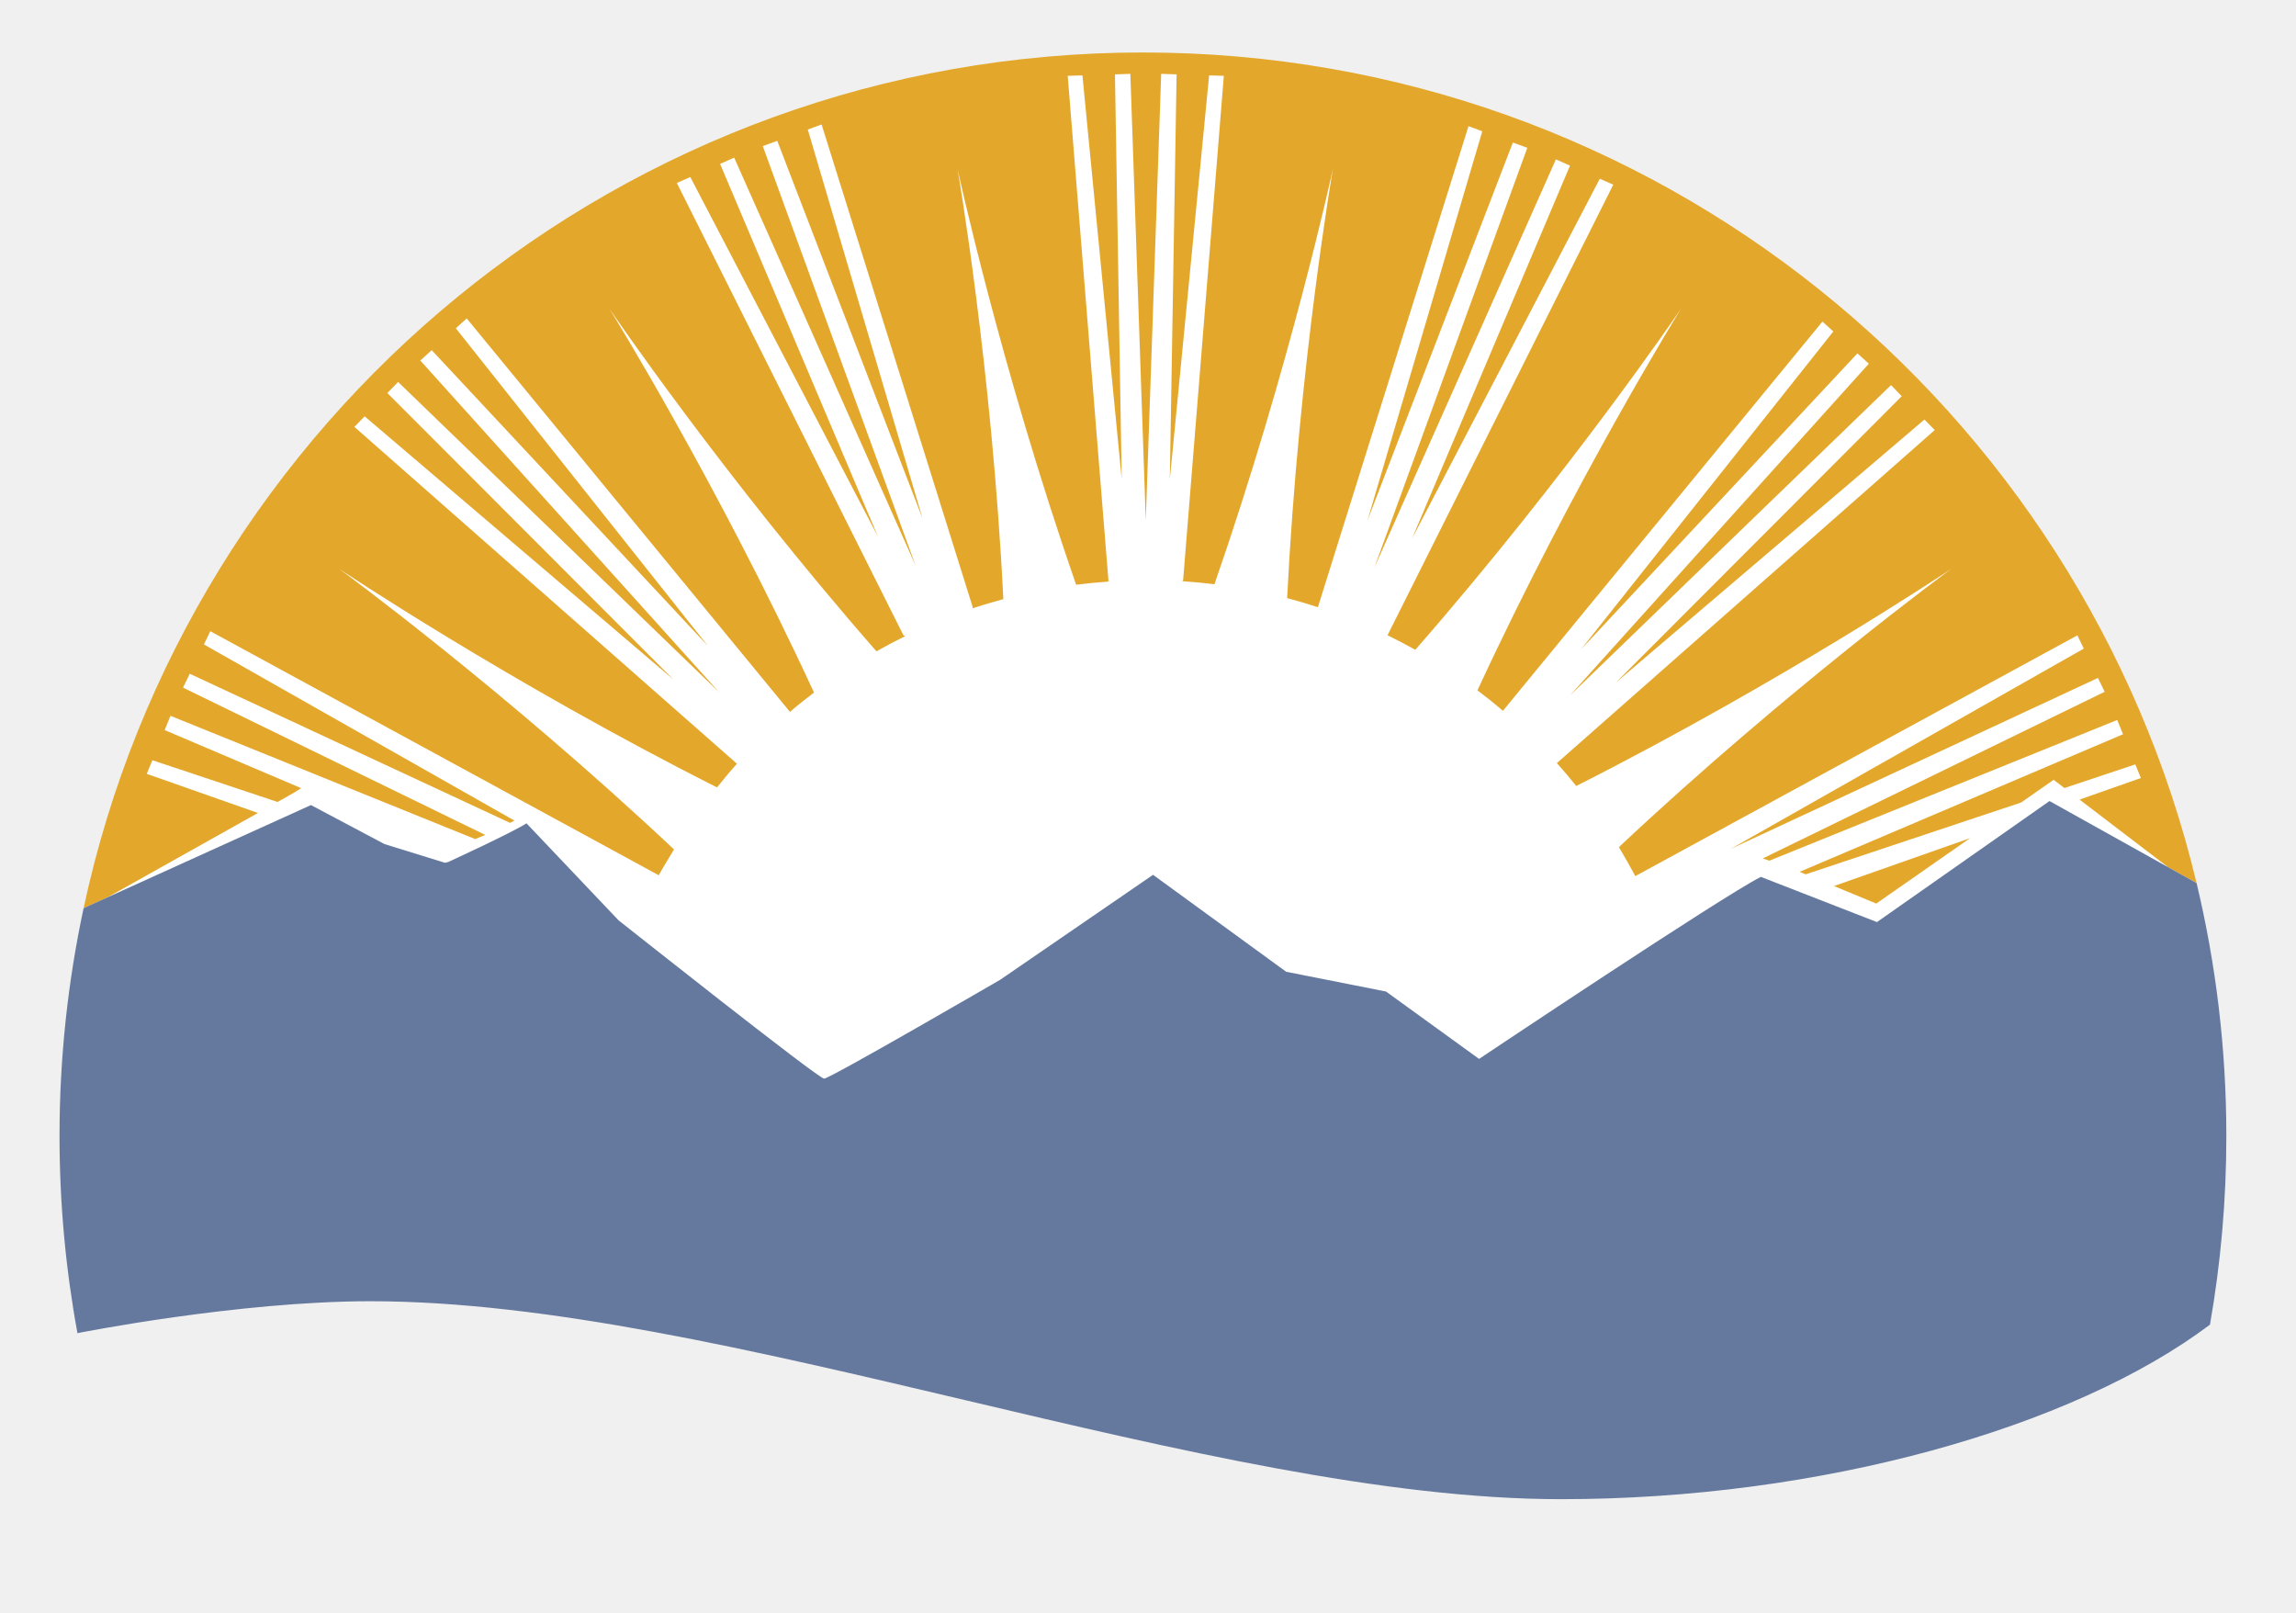
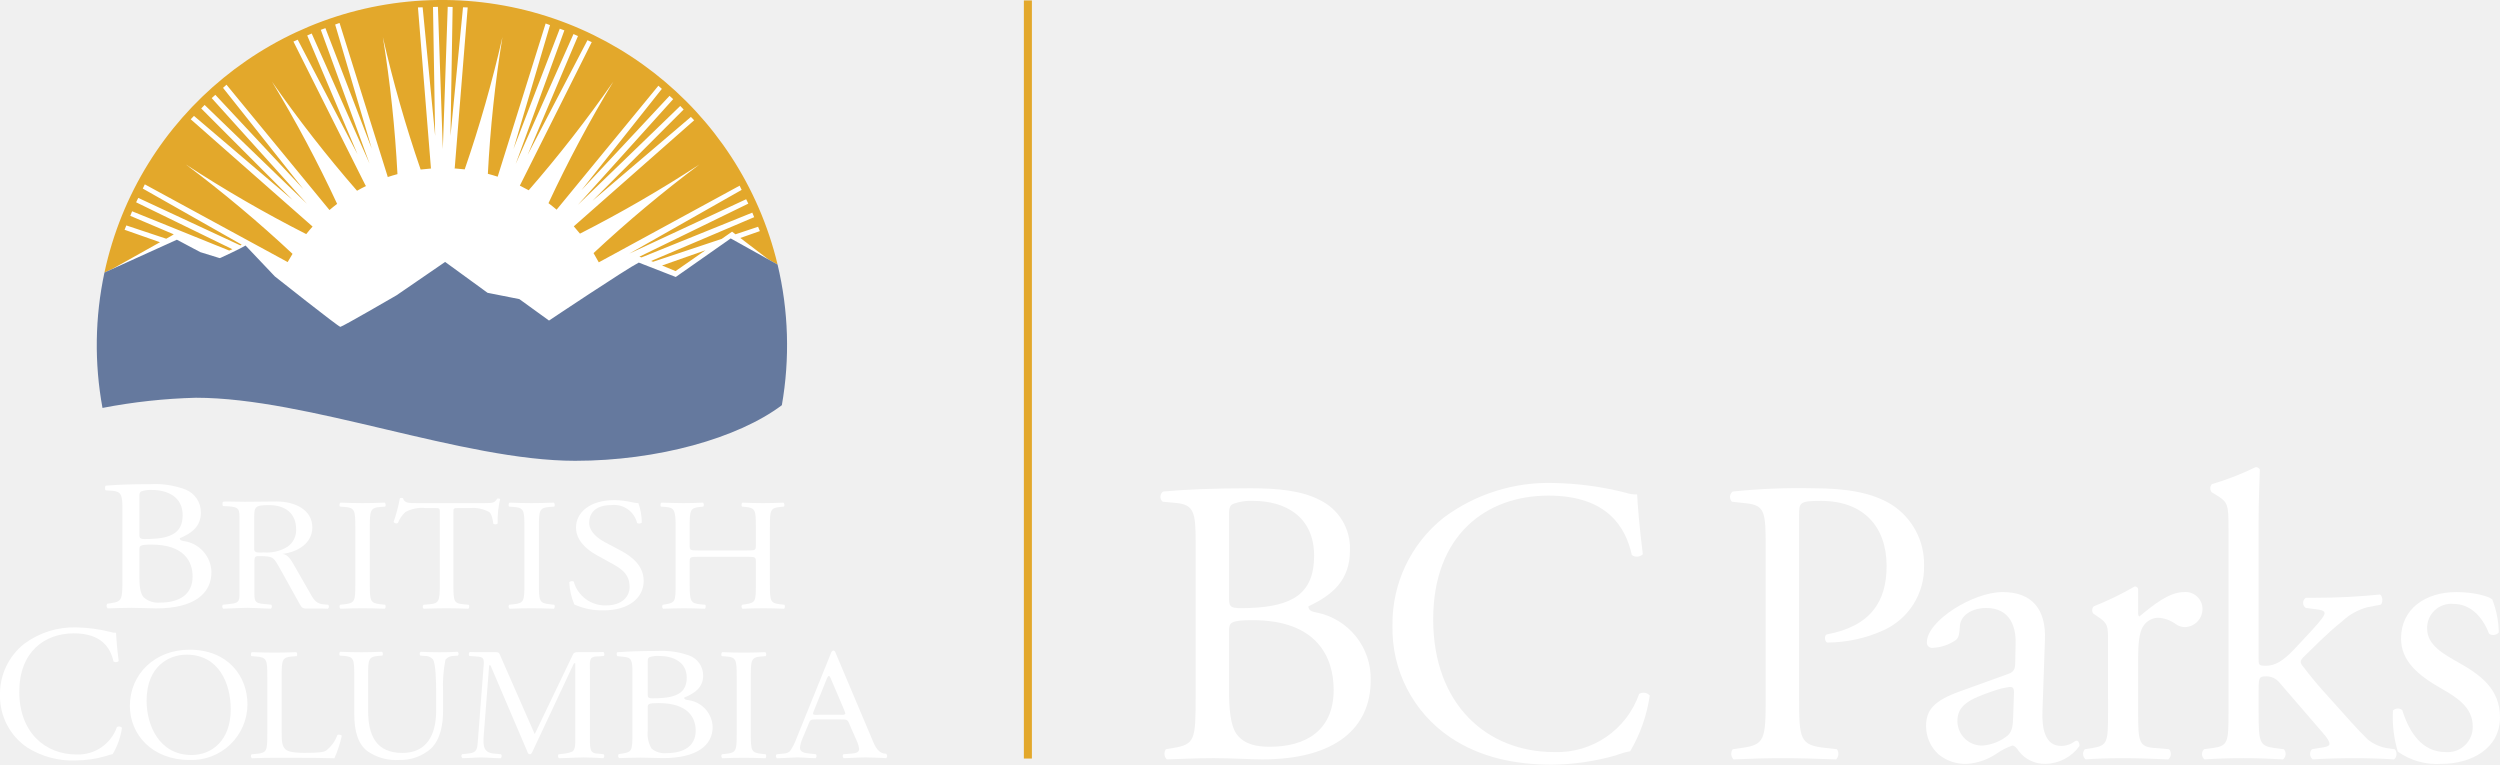
- <svg xmlns="http://www.w3.org/2000/svg" width="100%" height="100%" viewBox="0 0 292 205" version="1.1" xml:space="preserve" style="fill-rule:evenodd;clip-rule:evenodd;stroke-linejoin:round;stroke-miterlimit:1.414;">
-   <g id="BC-ID" transform="matrix(1,0,0,1,-62.647,-63.5055)">
-     <g transform="matrix(1,0,0,1,109.59,96.7796)">
-       <path d="M0,129.539C44.702,129.539 106.539,154.709 151.407,154.709C183.425,154.709 214.668,146.164 232.451,133.582C233.693,126.193 234.351,118.607 234.351,110.865C234.351,35.735 173.444,-25.17 98.314,-25.17C23.184,-25.17 -37.722,35.735 -37.722,110.865C-37.722,118.518 -37.08,126.018 -35.865,133.326C-30.962,132.418 -14.291,129.539 0,129.539" style="fill:white;fill-rule:nonzero;" />
-     </g>
-     <g transform="matrix(1,0,0,1,295.886,172.31)">
-       <path d="M0,3.86L5.379,6.09L17.308,-2.23L0,3.86Z" style="fill:rgb(227,168,43);fill-rule:nonzero;" />
-     </g>
-     <g transform="matrix(1,0,0,1,95.4546,82.2982)">
-       <path d="M0,84.581L-14.139,79.606L-13.43,77.874L2.493,83.183L2.562,83.144L4.663,81.953L5.501,81.428L-11.862,74.042L-11.128,72.226L27.626,87.9L28.904,87.37L-9.531,68.64L-8.674,66.88L32.056,85.836L32.619,85.55L-6.873,63.15L-6.062,61.468L50.967,92.499C51.434,91.636 52.412,90.063 52.914,89.217C31.232,68.831 10.309,53.525 10.309,53.525C10.309,53.525 31.826,67.935 58.382,81.332C59.259,80.237 59.979,79.358 60.916,78.319L12.264,35.487L13.57,34.146L52.837,67.613L16.458,31.182L17.82,29.772L58.664,69.245L20.644,27.046L22.098,25.735L57.238,63.363L25.165,22.951L26.546,21.695L67.658,71.727C68.721,70.81 69.604,70.12 70.716,69.268C58.28,42.356 44.699,20.464 44.699,20.464C44.699,20.464 59.154,41.742 78.657,64.026C79.848,63.355 81.056,62.712 82.29,62.107L82.083,61.973L53.271,4.472L54.984,3.719L78.855,49.457L58.772,2.05L60.563,1.255L83.646,53.153L64.201,-0.216L66.041,-0.887L84.527,47.166L69.927,-2.319L71.68,-2.965L90.9,58.411L90.863,58.573L90.911,58.554C92.189,58.125 93.489,57.747 94.796,57.391C93.333,27.911 88.972,2.693 88.972,2.693C88.972,2.693 94.372,27.689 104.054,55.56C105.402,55.394 106.759,55.253 108.127,55.161L108.084,55.097L108.252,55.097L108.156,54.956L102.982,-9.15L104.852,-9.209L109.85,42.143L108.991,-9.335L110.947,-9.401L112.909,47.365L114.869,-9.402L116.829,-9.335L115.968,42.143L120.967,-9.208L122.836,-9.15L117.662,54.956L117.565,55.097L117.593,55.097L117.579,55.117L117.664,55.117C119.002,55.201 120.329,55.335 121.646,55.493C131.315,27.649 136.706,2.693 136.706,2.693C136.706,2.693 132.358,27.835 130.888,57.261C132.208,57.61 133.514,57.993 134.801,58.415L153.953,-2.748L155.708,-2.101L141.106,47.384L159.594,-0.669L161.432,0.003L141.986,53.371L165.069,1.472L166.862,2.268L146.778,49.676L170.65,3.937L172.362,4.69L143.652,61.985L143.701,62.005C144.884,62.581 146.042,63.196 147.188,63.832C166.607,41.619 180.979,20.464 180.979,20.464C180.979,20.464 167.491,42.206 155.091,68.987C156.199,69.823 157.283,70.687 158.335,71.586L198.964,22.098L200.35,23.355L168.273,63.767L203.416,26.139L204.867,27.451L166.846,69.648L207.69,30.175L209.053,31.585L172.674,68.017L211.941,34.552L213.247,35.89L165.189,78.239L165.217,78.268C166.056,79.203 166.864,80.168 167.657,81.148C194.045,67.805 215.369,53.525 215.369,53.525C215.369,53.525 194.649,68.682 173.08,88.922C173.671,89.908 174.625,91.592 175.17,92.608L231.391,61.997L232.204,63.682L187.325,89.135L234.003,67.412L234.859,69.172L191.381,90.358L192.215,90.649L236.456,72.755L237.191,74.572L196.069,92.063L196.838,92.382L224.24,83.247L228.37,80.364L229.741,81.411L238.758,78.405L239.467,80.135L231.666,82.88L242.937,91.481L246.549,93.495C232.058,32.917 177.566,-12.12 112.548,-12.12C46.388,-12.12 -8.873,34.514 -22.179,96.701C-22.008,96.618 -21.843,96.541 -21.672,96.457L-20.021,95.709L-19.008,95.236L0,84.581Z" style="fill:rgb(227,168,43);fill-rule:nonzero;" />
-     </g>
-     <g transform="matrix(1,0,0,1,72.4966,186.474)">
-       <path d="M0,46.548C0,46.548 20.325,42.489 37.291,42.489C81.993,42.489 143.83,67.66 188.698,67.66C221.612,67.66 253.714,58.631 271.209,45.467C272.576,37.679 273.292,29.669 273.292,21.489C273.292,10.411 271.977,-0.358 269.507,-10.681L250.802,-21.112L228.855,-5.721L214.091,-11.47C209.093,-8.944 178.257,11.677 178.257,11.677L166.422,3.11L153.724,0.595L136.792,-11.732L117.37,1.602C117.37,1.602 95.701,14.184 94.957,14.184C94.209,14.184 68.813,-5.949 68.813,-5.949L57.112,-18.276C55.119,-17.018 47.16,-13.366 47.16,-13.366L46.751,-13.258L39.049,-15.64L29.696,-20.601L1.286,-7.719C1.115,-7.635 0.95,-7.557 0.779,-7.474C-1.22,1.865 -2.28,11.553 -2.28,21.489C-2.28,30.047 -1.494,38.422 0,46.548" style="fill:rgb(101,121,158);fill-rule:nonzero;" />
-     </g>
+ <svg xmlns="http://www.w3.org/2000/svg" id="BC_Parks_Logo" data-name="BC Parks Logo" viewBox="0 0 352.341 107.771">
+   <defs>
+     <style>.cls-1{fill:#fff;}.cls-2{fill:#e3a82b;}.cls-3{fill:#65799e;}</style>
+   </defs>
+   <g id="BC_Parks" data-name="BC Parks">
+     <path id="s" class="cls-1" d="M355.079,88.192a13.378,13.378,0,0,1,.92,4.649,1.003,1.003,0,0,1-1.379.172c-.975-2.525-2.695-4.189-5.047-4.189a3.393,3.393,0,0,0-3.674,3.5c0,2.353,2.412,3.615,4.42,4.762,3.041,1.723,5.851,3.672,5.851,7.746,0,4.361-4.018,6.541-8.262,6.541a9.546,9.546,0,0,1-6.139-1.721,17.056,17.056,0,0,1-.688-5.795.972.972,0,0,1,1.318-.059c.977,3.156,2.811,5.91,6.082,5.91a3.535,3.535,0,0,0,3.844-3.672c0-2.639-2.295-4.074-4.418-5.279-3.328-1.893-5.682-3.9-5.682-7.057,0-4.188,3.445-6.541,7.805-6.541C352.44,87.159,354.565,87.734,355.079,88.192Z" transform="translate(-3.8294 -3.7145)" />
+     <path id="k" class="cls-1" d="M317.907,78.21c0-3.385-.059-3.728-1.779-4.762l-.574-.344a.873.873,0,0,1,0-1.149,40.524,40.524,0,0,0,6.195-2.41.631.631,0,0,1,.574.346c-.057,1.721-.17,4.59-.17,7.113v19.68c0,.746.055.859,1.031.859,1.264,0,2.352-.631,3.902-2.236l2.352-2.525c1.607-1.721,2.008-2.352,2.008-2.639s-.287-.459-1.264-.574l-1.375-.172a.856.856,0,0,1,0-1.434h1.32a89.813,89.813,0,0,0,9.121-.459c.4.172.459,1.147.113,1.434l-1.834.344a8.322,8.322,0,0,0-3.615,2.008c-2.236,1.779-4.189,3.846-5.221,4.82-.689.631-.746.918-.402,1.377a59.246,59.246,0,0,0,3.846,4.59c2.236,2.523,4.246,4.762,5.393,5.852a5.785,5.785,0,0,0,2.982,1.264l.805.113c.4.287.342,1.262-.115,1.436-1.664-.115-3.615-.174-5.451-.174-2.295,0-4.303.059-5.967.174a.965.965,0,0,1-.113-1.436l1.031-.172c.861-.115,1.436-.229,1.436-.574,0-.344-.23-.746-.977-1.605L325.02,99.839a2.334,2.334,0,0,0-1.779-.803c-1.033,0-1.088.172-1.088,1.951v3.156c0,4.129.113,4.703,2.18,4.99l1.375.172a1.006,1.006,0,0,1-.113,1.436c-1.893-.115-3.559-.174-5.566-.174-2.064,0-3.787.059-5.508.174a.958.958,0,0,1-.057-1.436l1.264-.172c2.121-.287,2.18-.861,2.18-4.99Z" transform="translate(-3.8294 -3.7145)" />
+     <path id="r" class="cls-1" d="M300.926,94.103c0-2.238,0-2.525-1.551-3.557l-.518-.346a.788.788,0,0,1,.059-1.031,44.271,44.271,0,0,0,5.795-2.812c.287.059.459.172.459.402v3.328c0,.285.057.459.172.516,2.01-1.664,4.19-3.443,6.311-3.443a2.379,2.379,0,0,1,2.584,2.297,2.546,2.546,0,0,1-2.469,2.639,2.191,2.191,0,0,1-1.262-.402,4.701,4.701,0,0,0-2.523-.918,2.544,2.544,0,0,0-2.066,1.148c-.574.803-.746,2.467-.746,4.416v7.805c0,4.129.115,4.818,2.295,4.99l2.067.172a1.004,1.004,0,0,1-.117,1.436c-2.695-.115-4.357-.174-6.367-.174-2.064,0-3.787.059-5.277.174a1.004,1.004,0,0,1-.115-1.436l1.09-.172c2.123-.344,2.182-.861,2.182-4.99Z" transform="translate(-3.8294 -3.7145)" />
+     <path id="a" class="cls-1" d="M286.872,98.692c.861-.287.977-.803.977-1.664l.055-2.639c.059-2.123-.629-4.992-4.188-4.992-1.607,0-3.557.803-3.67,2.582-.059.918-.117,1.605-.576,1.951a6.174,6.174,0,0,1-3.27,1.09.725.725,0,0,1-.803-.803c0-2.984,6.484-7.059,10.672-7.059,4.129,0,6.139,2.41,5.967,6.713l-.346,9.984c-.115,2.639.402,4.99,2.639,4.99a3.302,3.302,0,0,0,1.436-.344c.287-.172.572-.402.746-.402.231,0,.4.346.4.746a6.018,6.018,0,0,1-4.818,2.525,4.584,4.584,0,0,1-3.73-1.779c-.229-.344-.572-.803-.918-.803a8.836,8.836,0,0,0-2.236,1.147,8.492,8.492,0,0,1-4.131,1.435,5.931,5.931,0,0,1-4.016-1.32,5.361,5.361,0,0,1-1.779-4.016c0-2.238,1.092-3.557,4.763-4.877ZM283.315,108.79a6.49,6.49,0,0,0,3.5-1.435c.688-.688.688-1.49.746-2.695l.113-3.385c0-.631-.23-.746-.572-.746a10.742,10.742,0,0,0-2.353.574c-3.385,1.147-5.049,2.008-5.049,4.244A3.458,3.458,0,0,0,283.315,108.79Z" transform="translate(-3.8294 -3.7145)" />
+     <path id="P" class="cls-1" d="M257.385,101.962c0,6.025.113,6.771,3.785,7.172l1.549.172a1.123,1.123,0,0,1-.113,1.436c-3.269-.115-5.164-.174-7.459-.174-2.41,0-4.475.059-6.998.174a1.117,1.117,0,0,1-.117-1.436l1.205-.172c3.328-.459,3.443-1.146,3.443-7.172v-21.17c0-4.877-.115-5.852-2.697-6.139l-2.064-.23a.957.957,0,0,1,.113-1.434,90.352,90.352,0,0,1,11.361-.459c4.762,0,8.318.631,11.016,2.295a9.912,9.912,0,0,1,4.59,8.605,9.725,9.725,0,0,1-5.738,9.123,19.356,19.356,0,0,1-7.916,1.721c-.402-.172-.402-1.033-.059-1.149,6.197-1.146,8.434-4.646,8.434-9.637,0-5.566-3.27-9.18-9.236-9.18-3.041,0-3.098.229-3.098,2.064Z" transform="translate(-3.8294 -3.7145)" />
+     <path id="C" class="cls-1" d="M207.309,76.661a24.72,24.72,0,0,1,15.492-4.877,44.244,44.244,0,0,1,10.154,1.377,4.304,4.304,0,0,0,1.605.229c.059,1.32.346,4.936.805,8.436a1.212,1.212,0,0,1-1.551.113c-.859-3.9-3.441-8.375-11.762-8.375-8.777,0-16.234,5.564-16.234,17.441,0,12.047,7.629,18.703,17.039,18.703a12.23,12.23,0,0,0,11.99-8.205,1.205,1.205,0,0,1,1.492.23,21.526,21.526,0,0,1-2.754,7.859,11.532,11.532,0,0,0-2.008.574,33.831,33.831,0,0,1-9.064,1.318c-5.164,0-10.1-1.031-14.287-3.844a18.491,18.491,0,0,1-8.146-15.777A19.061,19.061,0,0,1,207.309,76.661Z" transform="translate(-3.8294 -3.7145)" />
+     <path id="B" class="cls-1" d="M172.341,80.161c0-4.246-.23-5.336-2.812-5.566l-1.836-.172a.916.916,0,0,1,.058-1.434c3.099-.287,7-.459,12.335-.459,3.615,0,7.057.287,9.639,1.605a7.533,7.533,0,0,1,4.361,7.172c0,4.131-2.41,6.254-5.854,7.861,0,.572.459.744,1.09.859a9.494,9.494,0,0,1,7.688,9.582c0,6.654-4.934,11.131-15.26,11.131-1.664,0-4.476-.174-6.885-.174-2.525,0-4.475.115-6.598.174a1.117,1.117,0,0,1-.115-1.436l1.033-.172c3.041-.516,3.155-1.146,3.155-7.172Zm4.705,7.631c0,1.605.057,1.721,2.982,1.605,5.854-.229,9.008-1.951,9.008-7.344,0-5.623-4.188-7.744-8.549-7.744a7.045,7.045,0,0,0-2.639.344c-.574.172-.803.459-.803,1.49Zm0,13.31c0,2.064.115,4.99,1.205,6.252,1.09,1.32,2.811,1.607,4.531,1.607,5.107,0,9.008-2.295,9.008-8.031,0-4.533-2.295-9.812-11.416-9.812-3.1,0-3.328.346-3.328,1.492Z" transform="translate(-3.8294 -3.7145)" />
  </g>
+   <rect id="Vertical_Bar" data-name="Vertical Bar" class="cls-2" x="144.3" y="0.062" width="1.131" height="106.845" />
+   <g id="British_Columbia" data-name="British Columbia">
+     <path id="A-2" data-name="A" class="cls-1" d="M128.775,110.007l-.084-.066c-.125-.014-.235-.029-.339-.046-.972-.216-1.35-1.387-1.708-2.217L121.648,95.85c-.05-.141-.15-.448-.347-.448-.272,0-.346.33-.42.519l-4.774,11.805a7.855,7.855,0,0,1-.94,1.858,1.372,1.372,0,0,1-.909.337s-.27.027-.398.039l-.588.061a.405.405,0,0,0,.05.56c.334-.013.923-.033.923-.033.654-.008,1.306-.09,1.96-.09.55,0,1.099.059,1.649.082,0,0,.59.021.922.033a.404.404,0,0,0,.05-.561l-.623-.066c-.123-.013-.339-.034-.339-.034-.574-.062-1.289-.168-1.289-.797a3.907,3.907,0,0,1,.346-1.297l.741-1.768c.372-.848.224-.942,1.213-.942H122.24c1.188,0,1.015,0,1.535,1.203l.791,1.79a3.891,3.891,0,0,1,.346,1.155c0,.593-.645.63-1.249.682,0,0-.2.017-.374.028l-.6.045a.403.403,0,0,0,.05.56c.333-.011.924-.034.924-.034.703-.025,1.411-.078,2.09-.078.867,0,1.732.059,2.601.082h0c.284.007.043.018.371.028A.404.404,0,0,0,128.775,110.007Zm-6.544-5.556h-2.917c-.102,0-.912.095-.912-.142a1.12,1.12,0,0,1,.076-.285l1.75-4.333c.05-.119.229-.715.432-.715.152,0,.354.619.404.715l1.725,4.046c0,.048.176.428.176.524C122.964,104.524,122.383,104.451,122.23,104.451Z" transform="translate(-3.8294 -3.7145)" />
+     <path id="I" class="cls-1" d="M107.659,99.107c0-2.378-.048-2.76-1.48-2.872l-.605-.044c-.146-.091-.097-.495.048-.564,1.213.046,2.037.067,3.056.067.969,0,1.793-.021,3.006-.066.144.067.193.472.047.562l-.607.044c-1.43.112-1.478.494-1.478,2.872v7.996c0,2.376.048,2.691,1.478,2.85l.607.067c.146.089.097.494-.047.56-1.213-.045-2.037-.066-3.006-.066-1.02,0-1.843.021-3.056.066a.411.411,0,0,1-.048-.56l.605-.067c1.431-.158,1.48-.474,1.48-2.85Z" transform="translate(-3.8294 -3.7145)" />
+     <path id="B-2" data-name="B" class="cls-1" d="M92.96,98.472c0-1.678-.105-2.107-1.288-2.198l-.843-.082c-.095-.086-.146-.541.026-.555,1.421-.104,3.209-.18,5.656-.18a11.469,11.469,0,0,1,4.419.633,2.976,2.976,0,0,1,1.998,2.836c0,1.633-1.105,2.472-2.681,3.108,0,.226.209.293.498.34a3.963,3.963,0,0,1,3.524,3.785c0,2.63-2.261,4.4-6.997,4.4-.762,0-2.051-.068-3.157-.068-1.156,0-2.05.045-3.023.068a.396.396,0,0,1-.054-.567l.474-.069c1.395-.204,1.447-.452,1.447-2.833Zm2.157,3.017c0,.636.026.68,1.367.636,2.684-.09,4.13-.772,4.13-2.904,0-2.222-1.92-3.06-3.918-3.06a3.732,3.732,0,0,0-1.211.135c-.263.069-.368.183-.368.591Zm0,5.261a3.931,3.931,0,0,0,.553,2.472,2.805,2.805,0,0,0,2.079.636c2.34,0,4.128-.906,4.128-3.176,0-1.792-1.052-3.877-5.234-3.877-1.42,0-1.525.136-1.525.588Z" transform="translate(-3.8294 -3.7145)" />
+     <path id="M" class="cls-1" d="M88.285,109.947c-.127-.013-.358-.033-.358-.033a.938.938,0,0,1-.666-.261c-.316-.334-.289-1.285-.289-1.667V98.149c0-.429-.104-1.356.21-1.69a1.151,1.151,0,0,1,.776-.221v-.003c.177-.015.181-.015.336-.021l.623-.045c.149-.091.101-.494-.049-.562-.334.014-.637.009-.923.017v.003H85.297c-.289,0-.55,0-.708.309l-5.398,11.241L74.423,96.315c-.158-.38-.184-.689-.683-.689H70.984c-.288-.01-.605-.006-.938-.02-.149.068-.199.472-.05.562l.624.045c.128.012.361.026.361.026,1.034.066,1.098.297,1.004,1.386l-.812,10.551c-.07,1.062-.129,1.619-1.239,1.724,0,0-.235.03-.364.043l-.623.067a.401.401,0,0,0,.05.56c.328-.011.912-.027.912-.027.562-.026,1.136-.078,1.71-.078.618,0,1.237.058,1.856.083h0c.286.01.59.02.922.033a.406.406,0,0,0,.051-.562l-.624-.066c-.165-.015-.347-.031-.347-.031-1.601-.107-1.566-1.24-1.466-2.625l.759-9.813h.183l5.163,12.079c.053.165.13.45.393.45.235,0,.314-.263.393-.428L84.72,97.195h.183v10.791c0,.43.052,1.31-.393,1.643a3.302,3.302,0,0,1-.99.278c-.104.015-.213.031-.338.044l-.624.067a.402.402,0,0,0,.05.56c.329-.013.911-.029.911-.029.845-.024,1.703-.087,2.562-.087.617,0,1.827.059,1.827.059.288.01.615.04.948.053a.405.405,0,0,0,.051-.562Z" transform="translate(-3.8294 -3.7145)" />
+     <path id="U" class="cls-1" d="M65.299,101.278c0-1.392-.047-3.976-.452-4.647a1.508,1.508,0,0,0-1.19-.473l-.594-.044a.39.39,0,0,1,.047-.539c.904.045,1.785.066,2.714.066.999,0,1.642-.021,2.499-.066a.373.373,0,0,1,.046.539l-.57.044a1.42,1.42,0,0,0-1.19.539,18.948,18.948,0,0,0-.334,4.581v2.536c0,1.955-.334,4.018-1.665,5.365a6.483,6.483,0,0,1-4.545,1.642,7.05,7.05,0,0,1-4.451-1.237c-1.262-.985-1.856-2.627-1.856-5.299V98.987c0-2.336-.048-2.717-1.427-2.83l-.596-.044c-.142-.09-.095-.471.048-.539,1.19.045,1.999.066,2.951.066.976,0,1.761-.021,2.927-.066.142.068.19.449.048.539l-.572.044c-1.38.113-1.428.494-1.428,2.83v4.851c0,3.613,1.19,5.993,4.831,5.993,3.451,0,4.759-2.56,4.759-5.973Z" transform="translate(-3.8294 -3.7145)" />
+     <path id="L" class="cls-1" d="M41.502,99.065c0-2.357-.049-2.718-1.606-2.83l-.617-.044c-.148-.091-.097-.495.051-.564,1.382.046,2.222.067,3.208.067.964,0,1.803-.021,3.038-.066.147.067.198.472.049.562l-.593.044c-1.456.112-1.505.473-1.505,2.83v7.811c0,1.415.074,1.998.518,2.427.272.247.741.517,2.691.517,2.1,0,2.618-.09,3.014-.293a4.831,4.831,0,0,0,1.63-2.225c.148-.109.617-.02.617.137A16.754,16.754,0,0,1,50.96,110.58c-1.259-.045-3.605-.066-6.149-.066H42.538c-1.036,0-1.827.021-3.208.066a.407.407,0,0,1-.051-.56l.741-.067c1.433-.134,1.482-.449,1.482-2.806Z" transform="translate(-3.8294 -3.7145)" />
+     <path id="O" class="cls-1" d="M22.133,103.207c0-4.49,3.536-7.927,8.393-7.927,5.445,0,8.18,3.751,8.18,7.702a7.867,7.867,0,0,1-8.18,7.838C25.293,110.82,22.133,107.248,22.133,103.207Zm14.215.472c0-3.704-1.721-7.699-6.224-7.699-2.451,0-5.635,1.592-5.635,6.509,0,3.324,1.698,7.634,6.342,7.634C33.661,110.122,36.349,108.103,36.349,103.679Z" transform="translate(-3.8294 -3.7145)" />
+     <path id="C-2" data-name="C" class="cls-1" d="M7.257,94.44a11.742,11.742,0,0,1,7.344-2.303,21.097,21.097,0,0,1,4.814.649,2.039,2.039,0,0,0,.762.107c.027.624.164,2.333.38,3.986a.575.575,0,0,1-.734.055c-.408-1.845-1.632-3.958-5.576-3.958-4.162,0-7.699,2.628-7.699,8.24,0,5.691,3.619,8.835,8.079,8.835a5.797,5.797,0,0,0,5.686-3.877.575.575,0,0,1,.707.11,10.161,10.161,0,0,1-1.306,3.714,5.516,5.516,0,0,0-.952.27,16.033,16.033,0,0,1-4.297.625,11.962,11.962,0,0,1-6.775-1.816,8.733,8.733,0,0,1-3.861-7.454A8.991,8.991,0,0,1,7.257,94.44Z" transform="translate(-3.8294 -3.7145)" />
+     <path id="H" class="cls-1" d="M102.239,82.188c-1.159,0-1.208.046-1.208.719v3.165c0,2.358.122,2.673,1.474,2.806l.701.069c.145.089.097.492-.048.561-1.305-.046-2.127-.068-3.068-.068-1.04,0-1.86.045-2.803.068a.413.413,0,0,1-.048-.561l.411-.069c1.354-.223,1.4-.447,1.4-2.806v-8.082c0-2.357-.169-2.738-1.424-2.829l-.629-.046c-.145-.087-.097-.492.048-.56,1.184.022,2.005.068,3.044.068.941,0,1.764-.023,2.802-.068.145.068.193.474.048.56l-.459.046c-1.401.136-1.45.472-1.45,2.829v2.582c0,.694.049.719,1.208.719h6.91c1.16,0,1.208-.024,1.208-.719v-2.582c0-2.357-.049-2.693-1.474-2.829l-.459-.046c-.145-.087-.097-.492.048-.56,1.112.045,1.933.068,2.922.068.943,0,1.764-.023,2.851-.068.145.068.193.474.048.56l-.507.046c-1.4.136-1.449.472-1.449,2.829v8.082c0,2.358.049,2.65,1.449,2.806l.581.069c.144.089.097.492-.049.561-1.16-.046-1.981-.068-2.924-.068-.99,0-1.859.022-2.922.068a.412.412,0,0,1-.048-.561l.459-.069c1.474-.223,1.474-.447,1.474-2.806v-3.165c0-.673-.049-.719-1.208-.719Z" transform="translate(-3.8294 -3.7145)" />
+     <path id="S-2" data-name="S" class="cls-1" d="M88.906,89.737a9.46,9.46,0,0,1-4.133-.83,8.997,8.997,0,0,1-.714-3.144c.132-.156.53-.2.636-.067A4.584,4.584,0,0,0,89.25,89.04c2.225,0,3.312-1.235,3.312-2.581,0-.988-.238-2.088-2.173-3.143L87.872,81.922c-1.325-.739-2.862-2.018-2.862-3.859,0-2.132,1.962-3.863,5.405-3.863a12.016,12.016,0,0,1,2.463.293,4.193,4.193,0,0,0,.927.134,8.436,8.436,0,0,1,.478,2.74.603.603,0,0,1-.664.068,3.323,3.323,0,0,0-3.602-2.538c-2.596,0-3.152,1.459-3.152,2.491,0,1.304,1.271,2.247,2.252,2.762l2.119,1.122c1.669.877,3.311,2.178,3.311,4.312C94.548,88.052,92.35,89.737,88.906,89.737Z" transform="translate(-3.8294 -3.7145)" />
+     <path id="I-2" data-name="I" class="cls-1" d="M77.738,78.034c0-2.381-.05-2.761-1.52-2.874l-.622-.046c-.15-.087-.1-.492.049-.56,1.246.045,2.093.068,3.14.068.997,0,1.845-.023,3.09-.068.15.068.201.474.051.56l-.624.046c-1.47.113-1.52.493-1.52,2.874v7.993c0,2.379.05,2.694,1.52,2.85l.624.069c.15.089.1.492-.051.561-1.245-.046-2.093-.068-3.09-.068-1.047,0-1.894.022-3.14.068a.404.404,0,0,1-.049-.561l.622-.069c1.47-.155,1.52-.471,1.52-2.85Z" transform="translate(-3.8294 -3.7145)" />
+     <path id="T" class="cls-1" d="M67.731,86.071c0,2.358.046,2.695,1.401,2.806l.747.069c.14.089.093.492-.047.561-1.331-.046-2.124-.068-3.059-.068s-1.751.022-3.245.068a.381.381,0,0,1,0-.561l.841-.069c1.331-.11,1.446-.447,1.446-2.806V76.035c0-.695,0-.717-.701-.717H63.831A4.935,4.935,0,0,0,60.96,75.88a4.053,4.053,0,0,0-1.05,1.548.461.461,0,0,1-.608-.156,22.723,22.723,0,0,0,.887-3.348.627.627,0,0,1,.444,0c.14.721.91.698,1.985.698h9.456c1.26,0,1.47-.046,1.82-.627.117-.047.374-.024.42.064a13.083,13.083,0,0,0-.35,3.414c-.093.18-.49.18-.607.045-.07-.562-.233-1.395-.584-1.639a4.79,4.79,0,0,0-2.708-.561H68.408c-.7,0-.677.021-.677.763Z" transform="translate(-3.8294 -3.7145)" />
+     <path id="I-3" data-name="I" class="cls-1" d="M53.906,78.034c0-2.381-.05-2.761-1.52-2.874l-.623-.046c-.149-.087-.1-.492.05-.56,1.246.045,2.093.068,3.14.068.997,0,1.844-.023,3.09-.068.15.068.2.474.05.56l-.623.046c-1.47.113-1.52.493-1.52,2.874v7.993c0,2.379.05,2.694,1.52,2.85l.623.069c.149.089.1.492-.05.561-1.246-.046-2.093-.068-3.09-.068-1.046,0-1.894.022-3.14.068a.403.403,0,0,1-.05-.561l.623-.069c1.47-.155,1.52-.471,1.52-2.85Z" transform="translate(-3.8294 -3.7145)" />
+     <path id="R-2" data-name="R" class="cls-1" d="M50.096,88.946l-.623-.055c-.127-.015-.238-.03-.345-.046-.911-.161-1.276-.975-1.706-1.728l-2.155-3.753c-.372-.625-.771-1.467-1.623-1.587,2.207-.265,4.203-1.539,4.203-3.728,0-2.528-2.5-3.656-5.028-3.656-1.516,0-2.899.04-4.441.04-.851,0-1.864-.04-2.715-.04-.472,0-.478.095-.478.359,0,.391.164.281.666.31,1.797.102,1.728.435,1.728,1.976v9.84c0,1.407.122,1.83-1.357,1.96,0,0-.227.023-.355.038l-.626.065a.406.406,0,0,0,.05.561c.333-.013.924-.036.924-.036.818-.024,1.637-.087,2.455-.087.823,0,1.611.062,2.42.087v.001c.287.009.589.018.923.031a.403.403,0,0,0,.05-.56l-.63-.061c-.128-.013-.35-.034-.35-.034-1.494-.101-1.401-.52-1.401-1.965V83.174c0-.22-.027-.794.133-.963.133-.145.373-.12.585-.12,2.023,0,1.997.191,2.954,1.877l2.607,4.691c.212.361.373.817.905.817h2.265c.286.009.586.018.917.031A.403.403,0,0,0,50.096,88.946ZM41.013,81.569c-.452,0-1.357.168-1.357-.434V76.829c0-1.684.054-1.926,2.076-1.926,2.368,0,3.833,1.203,3.833,3.417A2.826,2.826,0,0,1,44.34,80.775,5.491,5.491,0,0,1,41.013,81.569Z" transform="translate(-3.8294 -3.7145)" />
+     <path id="B-3" data-name="B" class="cls-1" d="M21.083,75.446c0-1.944-.137-2.46-1.45-2.565l-.913-.062c-.148-.119-.105-.644.03-.656,1.574-.141,3.559-.211,6.272-.211a12.182,12.182,0,0,1,4.902.736A3.438,3.438,0,0,1,32.14,75.973c0,1.893-1.225,2.865-2.976,3.601,0,.262.234.343.555.396a4.508,4.508,0,0,1,3.909,4.389c0,3.05-2.509,5.1-7.761,5.1-.846,0-2.275-.08-3.5-.08-1.284,0-2.275.053-3.355.08a.475.475,0,0,1-.059-.658l.525-.079c1.546-.236,1.604-.526,1.604-3.285Zm2.392,3.495c0,.736.03.79,1.518.736,2.975-.104,4.58-.894,4.58-3.363,0-2.576-2.13-3.548-4.347-3.548a3.987,3.987,0,0,0-1.343.156c-.291.08-.409.212-.409.685Zm0,6.1c0,.945.059,2.285.613,2.864a3.024,3.024,0,0,0,2.306.737c2.596,0,4.58-1.053,4.58-3.682,0-2.076-1.167-4.494-5.805-4.494-1.575,0-1.693.158-1.693.684Z" transform="translate(-3.8294 -3.7145)" />
+   </g>
+   <path id="Sun_White" data-name="Sun White" class="cls-1" d="M31.403,58.831c15.782,0,37.613,8.885,53.454,8.885,11.303,0,22.334-3.016,28.611-7.46A48.026,48.026,0,1,0,18.74,60.168,78.008,78.008,0,0,1,31.403,58.831Z" transform="translate(-3.8294 -3.7145)" />
+   <g id="Sunrays">
+     <polygon class="cls-2" points="93.309 37.419 95.208 38.207 99.42 35.269 93.309 37.419" />
+     <path class="cls-2" d="M26.377,37.854l-4.991-1.756.25-.612,5.622,1.874.024-.013.742-.421.296-.185-6.13-2.607.259-.642L36.132,39.027l.45-.188L23.012,32.226l.303-.621L37.695,38.298l.199-.102L23.95,30.289l.287-.594L44.37,40.65c.165-.305.51-.86.687-1.159a179.029,179.029,0,0,0-15.04-12.6,179.677,179.677,0,0,0,16.972,9.817c.31-.387.564-.697.894-1.064L30.707,20.522l.462-.473L45.031,31.863,32.188,19.003l.48-.498L47.088,32.44,33.666,17.543l.513-.463L46.585,30.364,35.262,16.097l.488-.444L50.264,33.316c.375-.323.686-.567,1.079-.868a178.949,178.949,0,0,0-9.185-17.229,179.016,179.016,0,0,0,11.99,15.379c.419-.236.846-.464,1.283-.677l-.074-.047-10.172-20.3.605-.267,8.427,16.148L47.127,8.717l.632-.281,8.148,18.323L49.043,7.918l.649-.237,6.526,16.965L51.065,7.175l.618-.227,6.786,21.668-.013.057.018-.007c.451-.152.91-.285,1.372-.41a179.442,179.442,0,0,0-2.057-19.311A179.437,179.437,0,0,0,63.113,27.609c.477-.059.955-.108,1.438-.142l-.015-.022h.059l-.033-.049L62.735,4.763l.66-.02L65.159,22.872,64.856,4.698l.691-.023.692,20.041.692-20.041.691.023-.304,18.174L69.084,4.743l.66.02L67.917,27.396l-.034.049h.01l-.006.008h.03c.472.03.941.077,1.407.132A179.429,179.429,0,0,0,74.64,8.944,179.354,179.354,0,0,0,72.587,28.21q.699.184,1.382.408L80.729,7.024l.62.228-5.155,17.47L82.722,7.758l.647.237L76.505,26.836l8.15-18.323.632.281-7.09,16.738L86.624,9.383l.604.266L77.094,29.877l.016.007c.418.203.826.419,1.232.645A179.113,179.113,0,0,0,90.271,15.218a179.232,179.232,0,0,0-9.14,17.13q.588.443,1.146.917L96.62,15.796l.489.443L85.785,30.506,98.192,17.222l.513.463L85.282,32.582l14.419-13.936.481.498L87.339,32.007,101.203,20.192l.46.473-16.966,14.95.009.01c.297.331.583.671.862,1.018a179.766,179.766,0,0,0,16.844-9.752,179.249,179.249,0,0,0-14.93,12.495c.208.35.546.943.738,1.302l19.849-10.806.287.595L92.512,39.462l16.479-7.67.302.622-15.35,7.48.295.103,15.619-6.317.261.642-14.52,6.174.272.112,9.675-3.226,1.458-1.017.483.37,3.185-1.062.25.612-2.754.968,3.98,3.038,1.274.71A48.654,48.654,0,0,0,18.547,42.133c.061-.03.119-.057.179-.086l.583-.265.358-.167Z" transform="translate(-3.8294 -3.7145)" />
+   </g>
+   <path id="Mountains" class="cls-3" d="M18.272,61.206a80.074,80.074,0,0,1,13.166-1.434c15.781,0,37.612,8.886,53.453,8.886,11.62,0,22.953-3.188,29.13-7.836a48.98,48.98,0,0,0-.602-19.821l-6.603-3.683-7.748,5.434-5.212-2.03c-1.765.891-12.651,8.171-12.651,8.171L77.026,45.87l-4.482-.888L66.565,40.63l-6.856,4.707S52.058,49.78,51.796,49.78c-.264,0-9.23-7.108-9.23-7.108l-4.13-4.353c-.704.444-3.514,1.733-3.514,1.733l-.144.039-2.719-.841-3.302-1.752-10.03,4.549c-.06.029-.118.056-.179.086a48.964,48.964,0,0,0-.275,19.073Z" transform="translate(-3.8294 -3.7145)" />
</svg>
